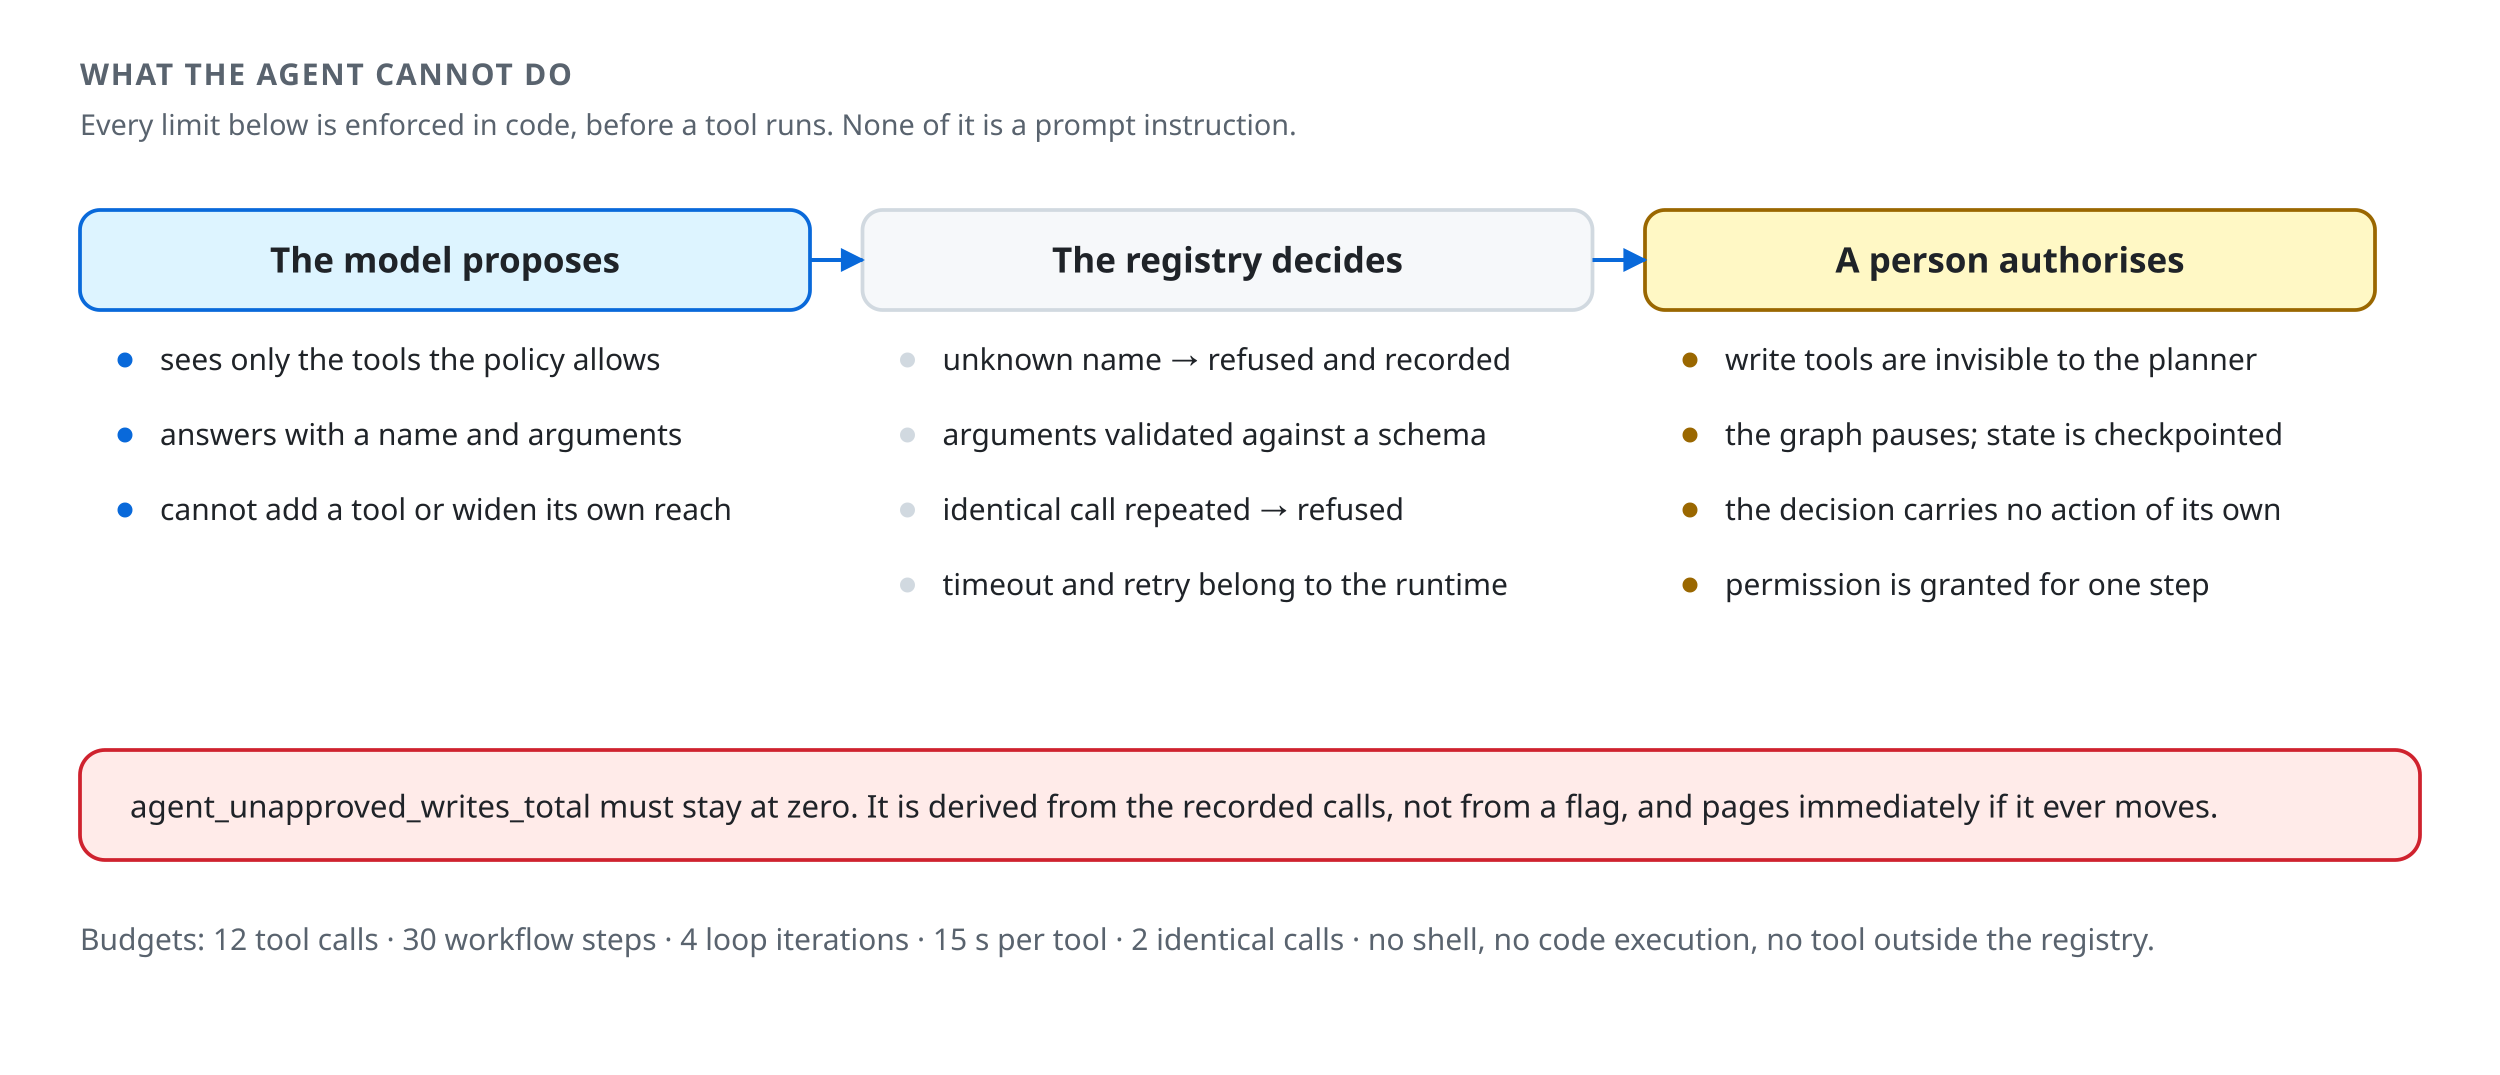
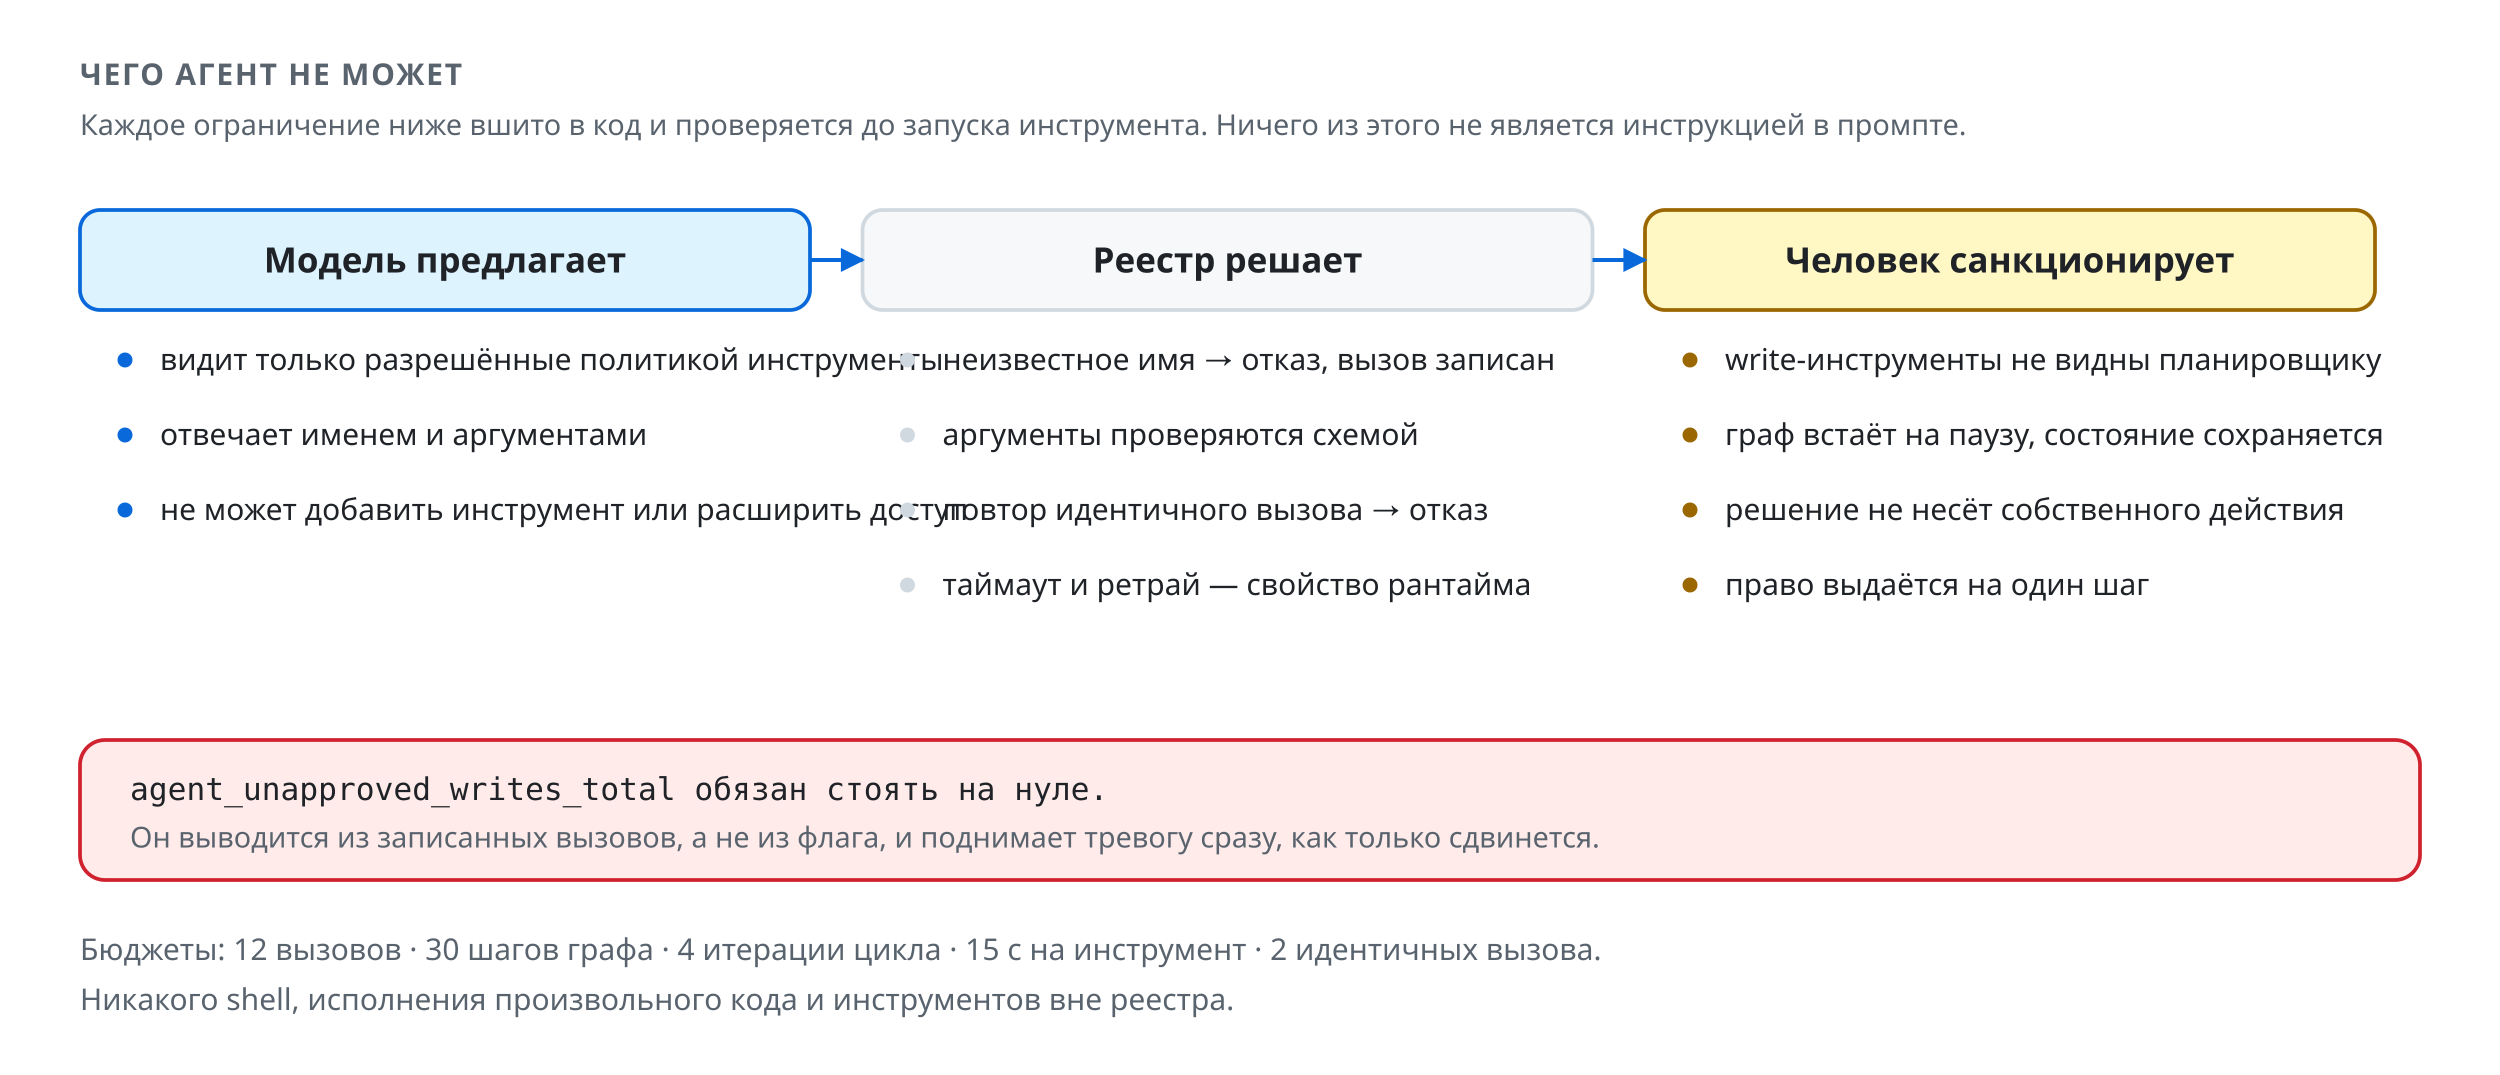
<svg xmlns="http://www.w3.org/2000/svg" viewBox="0 0 1000 430" width="1000" height="430" role="img" aria-labelledby="title desc" font-family="-apple-system, BlinkMacSystemFont, 'Segoe UI', 'Noto Sans', Helvetica, Arial, sans-serif">
  <defs>
    <marker id="arrow" viewBox="0 0 10 10" refX="9" refY="5" markerWidth="6" markerHeight="6" orient="auto-start-reverse">
      <path d="M 0 0 L 10 5 L 0 10 z" fill="#59636e" />
    </marker>
    <marker id="arrow-accent" viewBox="0 0 10 10" refX="9" refY="5" markerWidth="6" markerHeight="6" orient="auto-start-reverse">
      <path d="M 0 0 L 10 5 L 0 10 z" fill="#0969da" />
    </marker>
    <marker id="arrow-danger" viewBox="0 0 10 10" refX="9" refY="5" markerWidth="6" markerHeight="6" orient="auto-start-reverse">
      <path d="M 0 0 L 10 5 L 0 10 z" fill="#cf222e" />
    </marker>
  </defs>
  <rect width="1000" height="430" fill="#ffffff" />
-   <text x="32" y="34" font-size="12" font-weight="700" letter-spacing="0.7" fill="#59636e">WHAT THE AGENT CANNOT DO</text>
-   <text x="32" y="54" text-anchor="start" font-size="11.5" fill="#59636e">Every limit below is enforced in code, before a tool runs. None of it is a prompt instruction.</text>
+   <text x="32" y="34" font-size="12" font-weight="700" letter-spacing="0.7" fill="#59636e">ЧЕГО АГЕНТ НЕ МОЖЕТ</text>
+   <text x="32" y="54" text-anchor="start" font-size="11.5" fill="#59636e">Каждое ограничение ниже вшито в код и проверяется до запуска инструмента. Ничего из этого не является инструкцией в промпте.</text>
  <rect x="32" y="84" width="292" height="40" rx="8" fill="#ddf4ff" stroke="#0969da" stroke-width="1.5" />
-   <text x="178.0" y="109.0" text-anchor="middle" font-size="14" font-weight="600" fill="#1f2328">The model proposes</text>
+   <text x="178.0" y="109.0" text-anchor="middle" font-size="14" font-weight="600" fill="#1f2328">Модель предлагает</text>
  <circle cx="50" cy="144" r="3" fill="#0969da" />
-   <text x="64" y="148" text-anchor="start" font-size="12" fill="#1f2328">sees only the tools the policy allows</text>
+   <text x="64" y="148" text-anchor="start" font-size="12" fill="#1f2328">видит только разрешённые политикой инструменты</text>
  <circle cx="50" cy="174" r="3" fill="#0969da" />
-   <text x="64" y="178" text-anchor="start" font-size="12" fill="#1f2328">answers with a name and arguments</text>
+   <text x="64" y="178" text-anchor="start" font-size="12" fill="#1f2328">отвечает именем и аргументами</text>
  <circle cx="50" cy="204" r="3" fill="#0969da" />
-   <text x="64" y="208" text-anchor="start" font-size="12" fill="#1f2328">cannot add a tool or widen its own reach</text>
+   <text x="64" y="208" text-anchor="start" font-size="12" fill="#1f2328">не может добавить инструмент или расширить доступ</text>
  <rect x="345" y="84" width="292" height="40" rx="8" fill="#f6f8fa" stroke="#d1d9e0" stroke-width="1.5" />
-   <text x="491.0" y="109.0" text-anchor="middle" font-size="14" font-weight="600" fill="#1f2328">The registry decides</text>
+   <text x="491.0" y="109.0" text-anchor="middle" font-size="14" font-weight="600" fill="#1f2328">Реестр решает</text>
  <circle cx="363" cy="144" r="3" fill="#d1d9e0" />
-   <text x="377" y="148" text-anchor="start" font-size="12" fill="#1f2328">unknown name → refused and recorded</text>
+   <text x="377" y="148" text-anchor="start" font-size="12" fill="#1f2328">неизвестное имя → отказ, вызов записан</text>
  <circle cx="363" cy="174" r="3" fill="#d1d9e0" />
-   <text x="377" y="178" text-anchor="start" font-size="12" fill="#1f2328">arguments validated against a schema</text>
+   <text x="377" y="178" text-anchor="start" font-size="12" fill="#1f2328">аргументы проверяются схемой</text>
  <circle cx="363" cy="204" r="3" fill="#d1d9e0" />
-   <text x="377" y="208" text-anchor="start" font-size="12" fill="#1f2328">identical call repeated → refused</text>
+   <text x="377" y="208" text-anchor="start" font-size="12" fill="#1f2328">повтор идентичного вызова → отказ</text>
  <circle cx="363" cy="234" r="3" fill="#d1d9e0" />
-   <text x="377" y="238" text-anchor="start" font-size="12" fill="#1f2328">timeout and retry belong to the runtime</text>
+   <text x="377" y="238" text-anchor="start" font-size="12" fill="#1f2328">таймаут и ретрай — свойство рантайма</text>
  <rect x="658" y="84" width="292" height="40" rx="8" fill="#fff8c5" stroke="#9a6700" stroke-width="1.5" />
-   <text x="804.0" y="109.0" text-anchor="middle" font-size="14" font-weight="600" fill="#1f2328">A person authorises</text>
+   <text x="804.0" y="109.0" text-anchor="middle" font-size="14" font-weight="600" fill="#1f2328">Человек санкционирует</text>
  <circle cx="676" cy="144" r="3" fill="#9a6700" />
-   <text x="690" y="148" text-anchor="start" font-size="12" fill="#1f2328">write tools are invisible to the planner</text>
+   <text x="690" y="148" text-anchor="start" font-size="12" fill="#1f2328">write-инструменты не видны планировщику</text>
  <circle cx="676" cy="174" r="3" fill="#9a6700" />
-   <text x="690" y="178" text-anchor="start" font-size="12" fill="#1f2328">the graph pauses; state is checkpointed</text>
+   <text x="690" y="178" text-anchor="start" font-size="12" fill="#1f2328">граф встаёт на паузу, состояние сохраняется</text>
  <circle cx="676" cy="204" r="3" fill="#9a6700" />
-   <text x="690" y="208" text-anchor="start" font-size="12" fill="#1f2328">the decision carries no action of its own</text>
+   <text x="690" y="208" text-anchor="start" font-size="12" fill="#1f2328">решение не несёт собственного действия</text>
  <circle cx="676" cy="234" r="3" fill="#9a6700" />
-   <text x="690" y="238" text-anchor="start" font-size="12" fill="#1f2328">permission is granted for one step</text>
+   <text x="690" y="238" text-anchor="start" font-size="12" fill="#1f2328">право выдаётся на один шаг</text>
  <path d="M 324 104 L 345 104" fill="none" stroke="#0969da" stroke-width="1.6" marker-end="url(#arrow-accent)" />
  <path d="M 637 104 L 658 104" fill="none" stroke="#0969da" stroke-width="1.6" marker-end="url(#arrow-accent)" />
-   <rect x="32" y="300" width="936" height="44" rx="10" fill="#ffebe9" stroke="#cf222e" stroke-width="1.5" />
-   <text x="500.0" y="327.0" text-anchor="middle" font-size="14" font-weight="600" fill="#1f2328" />
-   <text x="52" y="327" text-anchor="start" font-size="12.5" fill="#1f2328">agent_unapproved_writes_total must stay at zero. It is derived from the recorded calls, not from a flag, and pages immediately if it ever moves.</text>
-   <text x="32" y="380" text-anchor="start" font-size="12" fill="#59636e">Budgets: 12 tool calls · 30 workflow steps · 4 loop iterations · 15 s per tool · 2 identical calls · no shell, no code execution, no tool outside the registry.</text>
+   <rect x="32" y="296" width="936" height="56" rx="10" fill="#ffebe9" stroke="#cf222e" stroke-width="1.5" />
+   <text x="500.0" y="329.0" text-anchor="middle" font-size="14" font-weight="600" fill="#1f2328" />
+   <text x="52" y="320" text-anchor="start" font-size="12.5" fill="#1f2328" font-family="ui-monospace, SFMono-Regular, 'SF Mono', Menlo, Consolas, monospace">agent_unapproved_writes_total обязан стоять на нуле.</text>
+   <text x="52" y="339" text-anchor="start" font-size="11.5" fill="#59636e">Он выводится из записанных вызовов, а не из флага, и поднимает тревогу сразу, как только сдвинется.</text>
+   <text x="32" y="384" text-anchor="start" font-size="12" fill="#59636e">Бюджеты: 12 вызовов · 30 шагов графа · 4 итерации цикла · 15 с на инструмент · 2 идентичных вызова.</text>
+   <text x="32" y="404" text-anchor="start" font-size="12" fill="#59636e">Никакого shell, исполнения произвольного кода и инструментов вне реестра.</text>
</svg>
